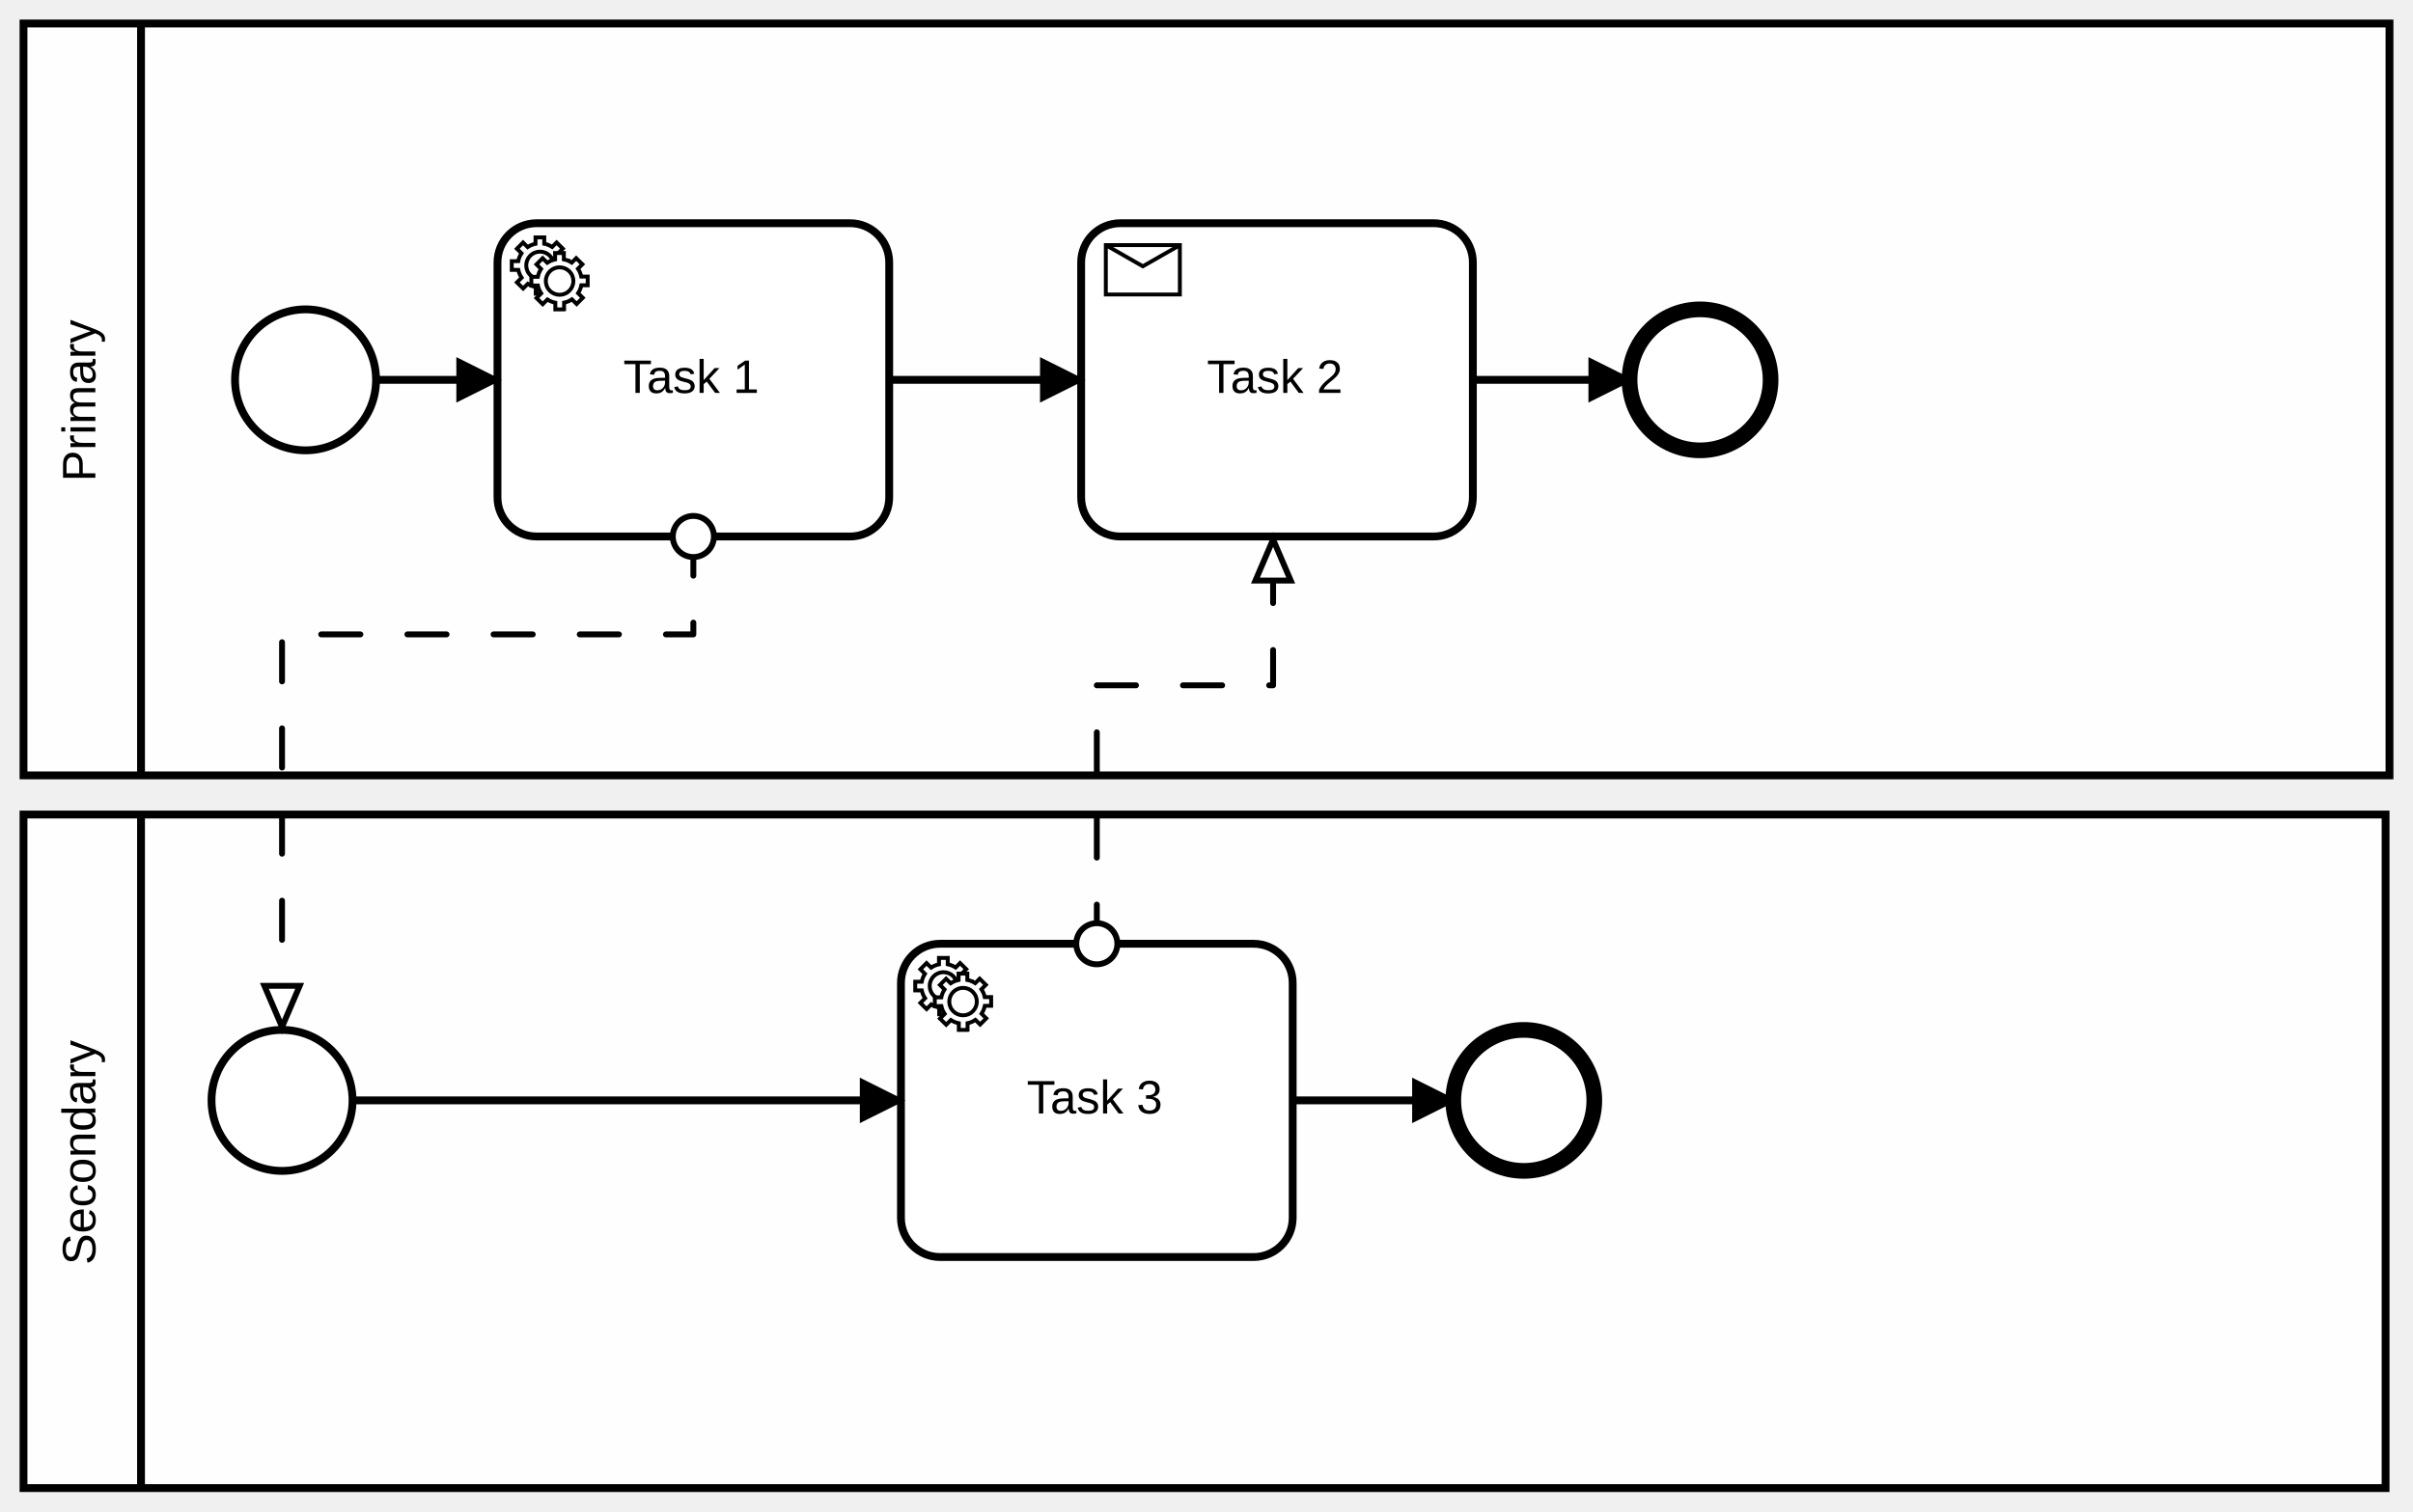
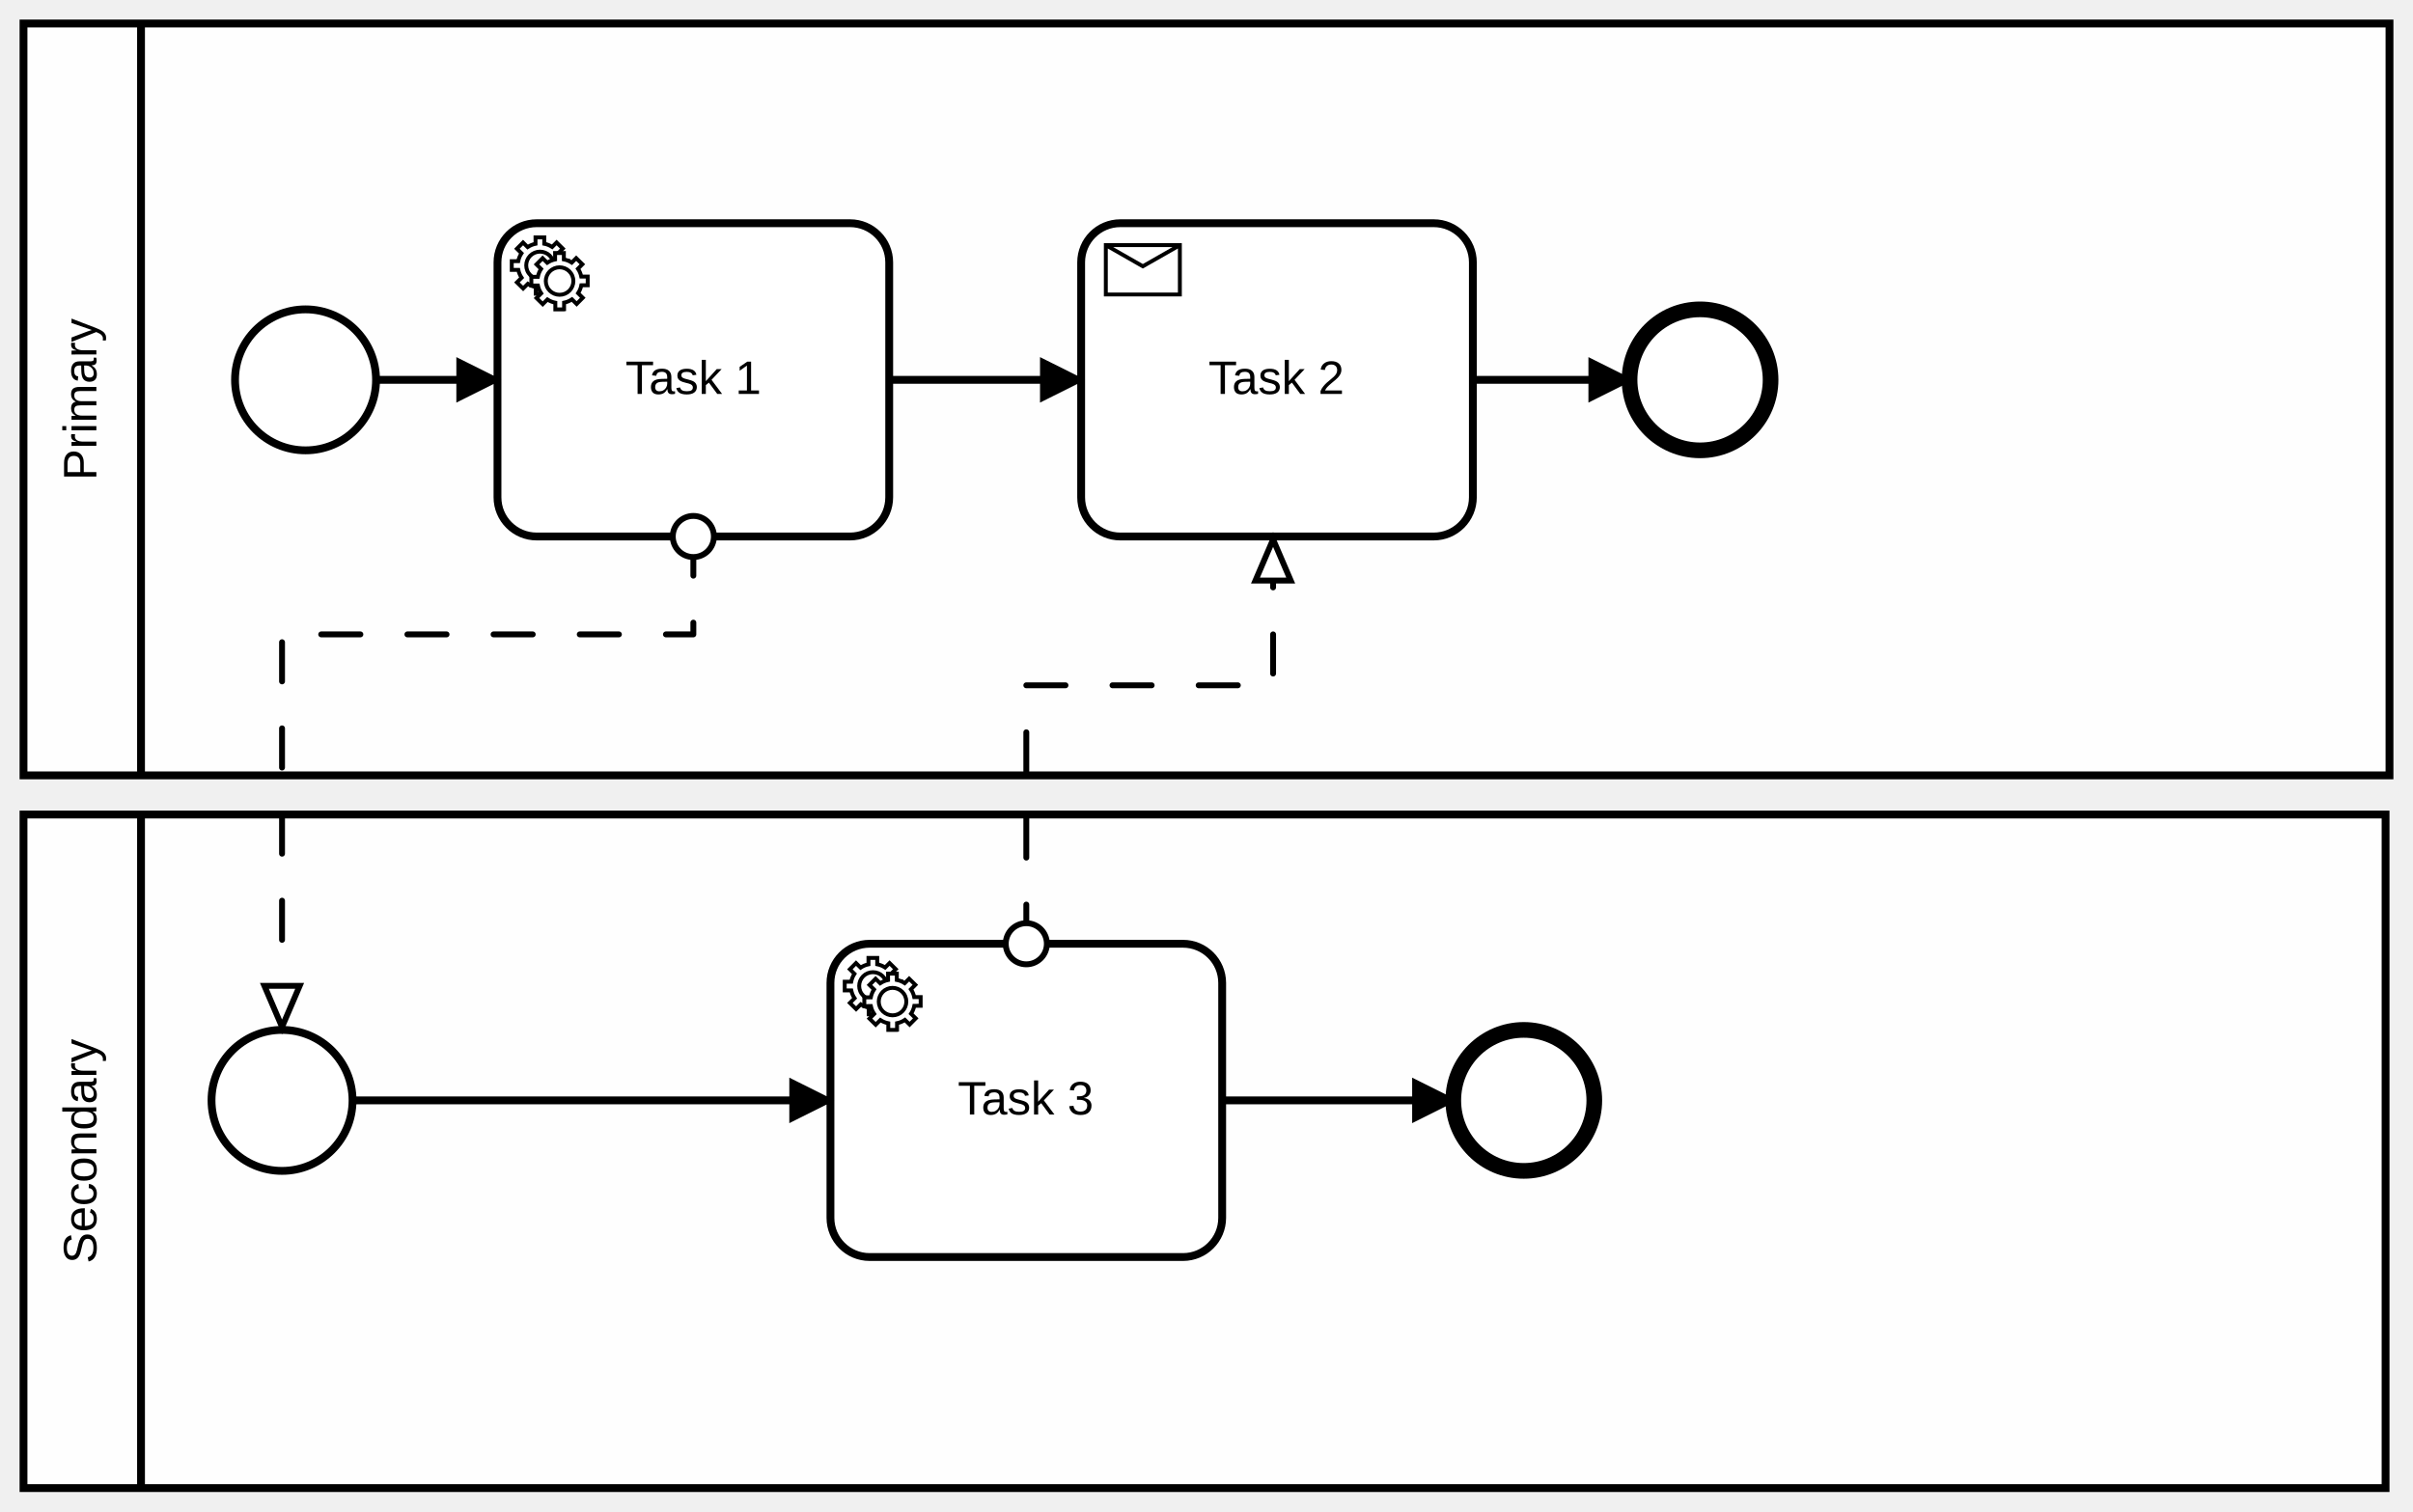
<svg xmlns="http://www.w3.org/2000/svg" width="616" height="386" viewBox="128 18 616 386" version="1.1">
  <defs>
-     <marker id="sequenceflow-end-white-black" viewBox="0 0 20 20" refX="11" refY="10" markerWidth="10" markerHeight="10" orient="auto">
+     <marker id="sequenceflow-end-white-black-bhglc5xwfwrbd4gjuf35pwkfr" viewBox="0 0 20 20" refX="11" refY="10" markerWidth="10" markerHeight="10" orient="auto">
      <path d="M 1 5 L 11 10 L 1 15 Z" style="fill: black; stroke-width: 1px; stroke-linecap: round; stroke-dasharray: 10000, 1; stroke: black;" />
    </marker>
-     <marker id="messageflow-end-white-black" viewBox="0 0 20 20" refX="8.5" refY="5" markerWidth="20" markerHeight="20" orient="auto">
+     <marker id="messageflow-end-white-black-bhglc5xwfwrbd4gjuf35pwkfr" viewBox="0 0 20 20" refX="8.5" refY="5" markerWidth="20" markerHeight="20" orient="auto">
      <path d="m 1 5 l 0 -3 l 7 3 l -7 3 z" style="fill: white; stroke-width: 1px; stroke-linecap: butt; stroke-dasharray: 10000, 1; stroke: black;" />
    </marker>
-     <marker id="messageflow-start-white-black" viewBox="0 0 20 20" refX="6" refY="6" markerWidth="20" markerHeight="20" orient="auto">
+     <marker id="messageflow-start-white-black-bhglc5xwfwrbd4gjuf35pwkfr" viewBox="0 0 20 20" refX="6" refY="6" markerWidth="20" markerHeight="20" orient="auto">
      <circle cx="6" cy="6" r="3.5" style="fill: white; stroke-width: 1px; stroke-linecap: round; stroke-dasharray: 10000, 1; stroke: black;" />
    </marker>
  </defs>
  <g class="djs-group">
-     <g class="djs-element djs-shape" data-element-id="Participant_1k8bqpk" style="display: block;" transform="translate(134 24)">
+     <g class="djs-element djs-shape" data-element-id="Participant_1k8bqpk" style="display: block;" transform="matrix(1 0 0 1 134 24)">
      <g class="djs-visual">
        <rect x="0" y="0" width="604" height="192" rx="0" ry="0" style="stroke: black; stroke-width: 2px; fill: white; fill-opacity: 0.95;" />
        <polyline points="30,0 30,192 " style="fill: none; stroke: black; stroke-width: 2px;" />
-         <text class="djs-label" style="font-family: Arial, sans-serif; font-size: 12px; fill: black;" transform="matrix(-1.83697e-16 -1 1 -1.83697e-16 0 192)">
-           <tspan x="75.016" y="18.34">Primary</tspan>
+         <text lineHeight="1.2" class="djs-label" style="font-family: Arial, sans-serif; font-size: 12px; font-weight: normal; fill: black;" transform="matrix(-1.83697e-16 -1 1 -1.83697e-16 0 192)">
+           <tspan x="75.328" y="18.6">Primary</tspan>
        </text>
      </g>
-       <rect x="0" y="0" width="604" height="192" class="djs-hit" style="fill: none; stroke-opacity: 0; stroke: white; stroke-width: 15px;" />
+       <rect class="djs-hit djs-hit-click-stroke" x="0" y="0" width="604" height="192" style="fill: none; stroke-opacity: 0; stroke: white; stroke-width: 15px;" />
+       <rect class="djs-hit djs-hit-all" x="0" y="0" width="30" height="192" style="fill: none; stroke-opacity: 0; stroke: white; stroke-width: 15px;" />
      <rect x="-6" y="-6" width="616" height="204" class="djs-outline" style="fill: none;" />
    </g>
    <g class="djs-children">
      <g class="djs-group">
-         <g class="djs-element djs-shape" data-element-id="StartEvent_1eaxb5g" style="display: block;" transform="translate(188 97)">
+         <g class="djs-element djs-connection" data-element-id="SequenceFlow_0zb21aa" style="display: block;">
          <g class="djs-visual">
-             <circle cx="18" cy="18" r="18" style="stroke: black; stroke-width: 2px; fill: white;" />
+             <path d="m  504,115L544,115 " style="fill: none; stroke-width: 2px; stroke: black; stroke-linejoin: round; marker-end: url('#sequenceflow-end-white-black-bhglc5xwfwrbd4gjuf35pwkfr');" />
          </g>
-           <rect x="0" y="0" width="36" height="36" class="djs-hit" style="fill: none; stroke-opacity: 0; stroke: white; stroke-width: 15px;" />
+           <polyline points="504,115 544,115 " class="djs-hit djs-hit-stroke" style="fill: none; stroke-opacity: 0; stroke: white; stroke-width: 15px;" />
+           <rect x="498" y="109" width="52" height="12" class="djs-outline" style="fill: none;" />
+         </g>
+       </g>
+       <g class="djs-group">
+         <g class="djs-element djs-connection" data-element-id="SequenceFlow_1wtkpbe" style="display: block;">
+           <g class="djs-visual">
+             <path d="m  355,115L404,115 " style="fill: none; stroke-width: 2px; stroke: black; stroke-linejoin: round; marker-end: url('#sequenceflow-end-white-black-bhglc5xwfwrbd4gjuf35pwkfr');" />
+           </g>
+           <polyline points="355,115 404,115 " class="djs-hit djs-hit-stroke" style="fill: none; stroke-opacity: 0; stroke: white; stroke-width: 15px;" />
+           <rect x="349" y="109" width="61" height="12" class="djs-outline" style="fill: none;" />
+         </g>
+       </g>
+       <g class="djs-group">
+         <g class="djs-element djs-connection" data-element-id="SequenceFlow_1ykyj20" style="display: block;">
+           <g class="djs-visual">
+             <path d="m  224,115L255,115 " style="fill: none; stroke-width: 2px; stroke: black; stroke-linejoin: round; marker-end: url('#sequenceflow-end-white-black-bhglc5xwfwrbd4gjuf35pwkfr');" />
+           </g>
+           <polyline points="224,115 255,115 " class="djs-hit djs-hit-stroke" style="fill: none; stroke-opacity: 0; stroke: white; stroke-width: 15px;" />
+           <rect x="218" y="109" width="43" height="12" class="djs-outline" style="fill: none;" />
+         </g>
+       </g>
+       <g class="djs-group">
+         <g class="djs-element djs-shape" data-element-id="StartEvent_1eaxb5g" style="display: block;" transform="matrix(1 0 0 1 188 97)">
+           <g class="djs-visual">
+             <circle cx="18" cy="18" r="18" style="stroke: black; stroke-width: 2px; fill: white; fill-opacity: 0.95;" />
+           </g>
+           <rect class="djs-hit djs-hit-all" x="0" y="0" width="36" height="36" style="fill: none; stroke-opacity: 0; stroke: white; stroke-width: 15px;" />
          <rect x="-6" y="-6" width="48" height="48" class="djs-outline" style="fill: none;" />
        </g>
      </g>
      <g class="djs-group">
-         <g class="djs-element djs-shape" data-element-id="StartEvent_1eaxb5g_label" style="display: none;" transform="translate(161 136)">
+         <g class="djs-element djs-shape" data-element-id="Task_1l7ky7u" style="display: block;" transform="matrix(1 0 0 1 255 75)">
          <g class="djs-visual">
-             <text class="djs-label" style="font-family: Arial, sans-serif; font-size: 11px;">
-               <tspan x="0" y="12.234" />
-             </text>
-           </g>
-           <rect x="0" y="0" width="90" height="13" class="djs-hit" style="fill: none; stroke-opacity: 0; stroke: white; stroke-width: 15px;" />
-           <rect x="-6" y="-6" width="102" height="25" class="djs-outline" style="fill: none;" />
-         </g>
-       </g>
-       <g class="djs-group">
-         <g class="djs-element djs-shape" data-element-id="Task_1l7ky7u" style="display: block;" transform="translate(255 75)">
-           <g class="djs-visual">
-             <rect x="0" y="0" width="100" height="80" rx="10" ry="10" style="stroke: black; stroke-width: 2px; fill: white;" />
-             <text class="djs-label" style="font-family: Arial, sans-serif; font-size: 12px; fill: black;">
-               <tspan x="32.109" y="43.34">Task 1</tspan>
+             <rect x="0" y="0" width="100" height="80" rx="10" ry="10" style="stroke: black; stroke-width: 2px; fill: white; fill-opacity: 0.95;" />
+             <text lineHeight="1.2" class="djs-label" style="font-family: Arial, sans-serif; font-size: 12px; font-weight: normal; fill: black;">
+               <tspan x="32.656" y="43.6">Task 1</tspan>
            </text>
            <path d="m 12,18 v -1.713 c 0.352,-0.07 0.704,-0.178 1.048,-0.321 0.344,-0.145 0.666,-0.321 0.966,-0.521 l 1.194,1.18 1.567,-1.577 -1.195,-1.18 c 0.403,-0.614 0.683,-1.299 0.825,-2.018 l 1.622,-0.01 v -2.22 l -1.637,0.01 c -0.073,-0.352 -0.178,-0.7 -0.324,-1.044 -0.145,-0.344 -0.321,-0.664 -0.523,-0.962 l 1.131,-1.136 -1.583,-1.563 -1.13,1.136 c -0.614,-0.401 -1.303,-0.681 -2.023,-0.822 l 0.009,-1.619 h -2.241 l 0.004,1.631 c -0.354,0.074 -0.705,0.18 -1.05,0.324 -0.344,0.144 -0.665,0.321 -0.964,0.52 l -1.17,-1.158 -1.567,1.579 1.168,1.157 c -0.403,0.613 -0.683,1.298 -0.825,2.017 l -1.659,0.003 v 2.222 l 1.672,-0.006 c 0.073,0.351 0.18,0.702 0.324,1.045 0.145,0.344 0.321,0.664 0.523,0.961 l -1.199,1.197 1.584,1.56 1.196,-1.193 c 0.614,0.403 1.303,0.682 2.023,0.823 l 7.19e-4,1.699 h 2.227 z m 0.221,-3.996 c -1.789,0.75 -3.858,-0.093 -4.61,-1.874 -0.752,-1.783 0.091,-3.846 1.88,-4.596 1.788,-0.749 3.857,0.093 4.609,1.874 0.752,1.782 -0.091,3.846 -1.88,4.596 z" style="fill: white; stroke-width: 1px; stroke: black;" />
            <path d="m 17.2,18 c -1.789,0.75 -3.858,-0.093 -4.61,-1.874 -0.752,-1.783 0.091,-3.846 1.88,-4.596 1.788,-0.749 3.857,0.093 4.609,1.874 0.752,1.782 -0.091,3.846 -1.88,4.596 z" style="fill: white; stroke-width: 0px; stroke: black;" />
            <path d="m 17,22 v -1.713 c 0.352,-0.07 0.704,-0.178 1.048,-0.321 0.344,-0.145 0.666,-0.321 0.966,-0.521 l 1.194,1.18 1.567,-1.577 -1.195,-1.18 c 0.403,-0.614 0.683,-1.299 0.825,-2.018 l 1.622,-0.01 v -2.22 l -1.637,0.01 c -0.073,-0.352 -0.178,-0.7 -0.324,-1.044 -0.145,-0.344 -0.321,-0.664 -0.523,-0.962 l 1.131,-1.136 -1.583,-1.563 -1.13,1.136 c -0.614,-0.401 -1.303,-0.681 -2.023,-0.822 l 0.009,-1.619 h -2.241 l 0.004,1.631 c -0.354,0.074 -0.705,0.18 -1.05,0.324 -0.344,0.144 -0.665,0.321 -0.964,0.52 l -1.17,-1.158 -1.567,1.579 1.168,1.157 c -0.403,0.613 -0.683,1.298 -0.825,2.017 l -1.659,0.003 v 2.222 l 1.672,-0.006 c 0.073,0.351 0.18,0.702 0.324,1.045 0.145,0.344 0.321,0.664 0.523,0.961 l -1.199,1.197 1.584,1.56 1.196,-1.193 c 0.614,0.403 1.303,0.682 2.023,0.823 l 7.19e-4,1.699 h 2.227 z m 0.221,-3.996 c -1.789,0.75 -3.858,-0.093 -4.61,-1.874 -0.752,-1.783 0.091,-3.846 1.88,-4.596 1.788,-0.749 3.857,0.093 4.609,1.874 0.752,1.782 -0.091,3.846 -1.88,4.596 z" style="fill: white; stroke-width: 1px; stroke: black;" />
          </g>
-           <rect x="0" y="0" width="100" height="80" class="djs-hit" style="fill: none; stroke-opacity: 0; stroke: white; stroke-width: 15px;" />
+           <rect class="djs-hit djs-hit-all" x="0" y="0" width="100" height="80" style="fill: none; stroke-opacity: 0; stroke: white; stroke-width: 15px;" />
          <rect x="-6" y="-6" width="112" height="92" class="djs-outline" style="fill: none;" />
        </g>
      </g>
      <g class="djs-group">
-         <g class="djs-element djs-shape" data-element-id="EndEvent_0w7yuqi" style="display: block;" transform="translate(544 97)">
+         <g class="djs-element djs-shape" data-element-id="EndEvent_0w7yuqi" style="display: block;" transform="matrix(1 0 0 1 544 97)">
          <g class="djs-visual">
-             <circle cx="18" cy="18" r="18" style="stroke: black; stroke-width: 4px; fill: white;" />
+             <circle cx="18" cy="18" r="18" style="stroke: black; stroke-width: 4px; fill: white; fill-opacity: 0.95;" />
          </g>
-           <rect x="0" y="0" width="36" height="36" class="djs-hit" style="fill: none; stroke-opacity: 0; stroke: white; stroke-width: 15px;" />
+           <rect class="djs-hit djs-hit-all" x="0" y="0" width="36" height="36" style="fill: none; stroke-opacity: 0; stroke: white; stroke-width: 15px;" />
          <rect x="-6" y="-6" width="48" height="48" class="djs-outline" style="fill: none;" />
        </g>
      </g>
      <g class="djs-group">
-         <g class="djs-element djs-shape" data-element-id="Task_07al6r1" style="display: block;" transform="translate(404 75)">
+         <g class="djs-element djs-shape" data-element-id="Task_07al6r1" style="display: block;" transform="matrix(1 0 0 1 404 75)">
          <g class="djs-visual">
-             <rect x="0" y="0" width="100" height="80" rx="10" ry="10" style="stroke: black; stroke-width: 2px; fill: white;" />
-             <text class="djs-label" style="font-family: Arial, sans-serif; font-size: 12px; fill: black;">
-               <tspan x="32.109" y="43.34">Task 2</tspan>
+             <rect x="0" y="0" width="100" height="80" rx="10" ry="10" style="stroke: black; stroke-width: 2px; fill: white; fill-opacity: 0.95;" />
+             <text lineHeight="1.2" class="djs-label" style="font-family: Arial, sans-serif; font-size: 12px; font-weight: normal; fill: black;">
+               <tspan x="32.492" y="43.6">Task 2</tspan>
            </text>
            <path d="m 6.3,5.6 l 0,12.6 l 18.9,0 l 0,-12.6 z l 9.45,5.4 l 9.45,-5.4" style="fill: white; stroke-width: 1px; stroke: black;" />
          </g>
-           <rect x="0" y="0" width="100" height="80" class="djs-hit" style="fill: none; stroke-opacity: 0; stroke: white; stroke-width: 15px;" />
+           <rect class="djs-hit djs-hit-all" x="0" y="0" width="100" height="80" style="fill: none; stroke-opacity: 0; stroke: white; stroke-width: 15px;" />
          <rect x="-6" y="-6" width="112" height="92" class="djs-outline" style="fill: none;" />
-         </g>
-       </g>
-       <g class="djs-group">
-         <g class="djs-element djs-connection" data-element-id="SequenceFlow_1ykyj20" style="display: block;">
-           <g class="djs-visual">
-             <path d="m  224,115L255,115 " style="fill: none; stroke-width: 2px; stroke: black; stroke-linejoin: round; marker-end: url('#sequenceflow-end-white-black');" />
-           </g>
-           <polyline points="224,115 255,115 " class="djs-hit" style="fill: none; stroke-opacity: 0; stroke: white; stroke-width: 15px;" />
-           <rect x="218" y="109" width="43" height="12" class="djs-outline" style="fill: none;" />
-         </g>
-       </g>
-       <g class="djs-group">
-         <g class="djs-element djs-connection" data-element-id="SequenceFlow_1wtkpbe" style="display: block;">
-           <g class="djs-visual">
-             <path d="m  355,115L404,115 " style="fill: none; stroke-width: 2px; stroke: black; stroke-linejoin: round; marker-end: url('#sequenceflow-end-white-black');" />
-           </g>
-           <polyline points="355,115 404,115 " class="djs-hit" style="fill: none; stroke-opacity: 0; stroke: white; stroke-width: 15px;" />
-           <rect x="349" y="109" width="61" height="12" class="djs-outline" style="fill: none;" />
-         </g>
-       </g>
-       <g class="djs-group">
-         <g class="djs-element djs-connection" data-element-id="SequenceFlow_0zb21aa" style="display: block;">
-           <g class="djs-visual">
-             <path d="m  504,115L544,115 " style="fill: none; stroke-width: 2px; stroke: black; stroke-linejoin: round; marker-end: url('#sequenceflow-end-white-black');" />
-           </g>
-           <polyline points="504,115 544,115 " class="djs-hit" style="fill: none; stroke-opacity: 0; stroke: white; stroke-width: 15px;" />
-           <rect x="498" y="109" width="52" height="12" class="djs-outline" style="fill: none;" />
-         </g>
-       </g>
-       <g class="djs-group">
-         <g class="djs-element djs-shape" data-element-id="SequenceFlow_1ykyj20_label" style="display: none;" transform="translate(194.5 93.5)">
-           <g class="djs-visual">
-             <text class="djs-label" style="font-family: Arial, sans-serif; font-size: 11px;">
-               <tspan x="0" y="12.234" />
-             </text>
-           </g>
-           <rect x="0" y="0" width="90" height="13" class="djs-hit" style="fill: none; stroke-opacity: 0; stroke: white; stroke-width: 15px;" />
-           <rect x="-6" y="-6" width="102" height="25" class="djs-outline" style="fill: none;" />
-         </g>
-       </g>
-       <g class="djs-group">
-         <g class="djs-element djs-shape" data-element-id="EndEvent_0w7yuqi_label" style="display: none;" transform="translate(517 136)">
-           <g class="djs-visual">
-             <text class="djs-label" style="font-family: Arial, sans-serif; font-size: 11px;">
-               <tspan x="0" y="12.234" />
-             </text>
-           </g>
-           <rect x="0" y="0" width="90" height="13" class="djs-hit" style="fill: none; stroke-opacity: 0; stroke: white; stroke-width: 15px;" />
-           <rect x="-6" y="-6" width="102" height="25" class="djs-outline" style="fill: none;" />
-         </g>
-       </g>
-       <g class="djs-group">
-         <g class="djs-element djs-shape" data-element-id="SequenceFlow_1wtkpbe_label" style="display: none;" transform="translate(334.5 93.5)">
-           <g class="djs-visual">
-             <text class="djs-label" style="font-family: Arial, sans-serif; font-size: 11px;">
-               <tspan x="0" y="12.234" />
-             </text>
-           </g>
-           <rect x="0" y="0" width="90" height="13" class="djs-hit" style="fill: none; stroke-opacity: 0; stroke: white; stroke-width: 15px;" />
-           <rect x="-6" y="-6" width="102" height="25" class="djs-outline" style="fill: none;" />
-         </g>
-       </g>
-       <g class="djs-group">
-         <g class="djs-element djs-shape" data-element-id="SequenceFlow_0zb21aa_label" style="display: none;" transform="translate(479 93.5)">
-           <g class="djs-visual">
-             <text class="djs-label" style="font-family: Arial, sans-serif; font-size: 11px;">
-               <tspan x="0" y="12.234" />
-             </text>
-           </g>
-           <rect x="0" y="0" width="90" height="13" class="djs-hit" style="fill: none; stroke-opacity: 0; stroke: white; stroke-width: 15px;" />
-           <rect x="-6" y="-6" width="102" height="25" class="djs-outline" style="fill: none;" />
        </g>
      </g>
    </g>
  </g>
  <g class="djs-group">
-     <g class="djs-element djs-shape" data-element-id="Participant_1oj112i" style="display: block;" transform="translate(134 226)">
+     <g class="djs-element djs-shape" data-element-id="Participant_1oj112i" style="display: block;" transform="matrix(1 0 0 1 134 226)">
      <g class="djs-visual">
        <rect x="0" y="0" width="603" height="172" rx="0" ry="0" style="stroke: black; stroke-width: 2px; fill: white; fill-opacity: 0.95;" />
        <polyline points="30,0 30,172 " style="fill: none; stroke: black; stroke-width: 2px;" />
-         <text class="djs-label" style="font-family: Arial, sans-serif; font-size: 12px; fill: black;" transform="matrix(-1.83697e-16 -1 1 -1.83697e-16 0 172)">
-           <tspan x="57" y="18.34">Secondary</tspan>
+         <text lineHeight="1.2" class="djs-label" style="font-family: Arial, sans-serif; font-size: 12px; font-weight: normal; fill: black;" transform="matrix(-1.83697e-16 -1 1 -1.83697e-16 0 172)">
+           <tspan x="57.312" y="18.6">Secondary</tspan>
        </text>
      </g>
-       <rect x="0" y="0" width="603" height="172" class="djs-hit" style="fill: none; stroke-opacity: 0; stroke: white; stroke-width: 15px;" />
+       <rect class="djs-hit djs-hit-click-stroke" x="0" y="0" width="603" height="172" style="fill: none; stroke-opacity: 0; stroke: white; stroke-width: 15px;" />
+       <rect class="djs-hit djs-hit-all" x="0" y="0" width="30" height="172" style="fill: none; stroke-opacity: 0; stroke: white; stroke-width: 15px;" />
      <rect x="-6" y="-6" width="615" height="184" class="djs-outline" style="fill: none;" />
    </g>
    <g class="djs-children">
      <g class="djs-group">
-         <g class="djs-element djs-shape" data-element-id="EndEvent_1e4p78d" style="display: block;" transform="translate(499 281)">
+         <g class="djs-element djs-connection" data-element-id="SequenceFlow_1gtrqla" style="display: block;">
          <g class="djs-visual">
-             <circle cx="18" cy="18" r="18" style="stroke: black; stroke-width: 4px; fill: white;" />
+             <path d="m  218,299L340,299 " style="fill: none; stroke-width: 2px; stroke: black; stroke-linejoin: round; marker-end: url('#sequenceflow-end-white-black-bhglc5xwfwrbd4gjuf35pwkfr');" />
          </g>
-           <rect x="0" y="0" width="36" height="36" class="djs-hit" style="fill: none; stroke-opacity: 0; stroke: white; stroke-width: 15px;" />
+           <polyline points="218,299 340,299 " class="djs-hit djs-hit-stroke" style="fill: none; stroke-opacity: 0; stroke: white; stroke-width: 15px;" />
+           <rect x="212" y="293" width="134" height="12" class="djs-outline" style="fill: none;" />
+         </g>
+       </g>
+       <g class="djs-group">
+         <g class="djs-element djs-connection" data-element-id="SequenceFlow_1rseeb3" style="display: block;">
+           <g class="djs-visual">
+             <path d="m  440,299L499,299 " style="fill: none; stroke-width: 2px; stroke: black; stroke-linejoin: round; marker-end: url('#sequenceflow-end-white-black-bhglc5xwfwrbd4gjuf35pwkfr');" />
+           </g>
+           <polyline points="440,299 499,299 " class="djs-hit djs-hit-stroke" style="fill: none; stroke-opacity: 0; stroke: white; stroke-width: 15px;" />
+           <rect x="434" y="293" width="71" height="12" class="djs-outline" style="fill: none;" />
+         </g>
+       </g>
+       <g class="djs-group">
+         <g class="djs-element djs-shape hover" data-element-id="EndEvent_1e4p78d" style="display: block;" transform="matrix(1 0 0 1 499 281)">
+           <g class="djs-visual">
+             <circle cx="18" cy="18" r="18" style="stroke: black; stroke-width: 4px; fill: white; fill-opacity: 0.95;" />
+           </g>
+           <rect class="djs-hit djs-hit-all" x="0" y="0" width="36" height="36" style="fill: none; stroke-opacity: 0; stroke: white; stroke-width: 15px;" />
          <rect x="-6" y="-6" width="48" height="48" class="djs-outline" style="fill: none;" />
        </g>
      </g>
      <g class="djs-group">
-         <g class="djs-element djs-shape" data-element-id="Task_1n9wypm" style="display: block;" transform="translate(358 259)">
+         <g class="djs-element djs-shape" data-element-id="StartEvent_11j86ip" style="display: block;" transform="matrix(1 0 0 1 182 281)">
          <g class="djs-visual">
-             <rect x="0" y="0" width="100" height="80" rx="10" ry="10" style="stroke: black; stroke-width: 2px; fill: white;" />
-             <text class="djs-label" style="font-family: Arial, sans-serif; font-size: 12px; fill: black;">
-               <tspan x="32.109" y="43.34">Task 3</tspan>
+             <circle cx="18" cy="18" r="18" style="stroke: black; stroke-width: 2px; fill: white; fill-opacity: 0.95;" />
+           </g>
+           <rect class="djs-hit djs-hit-all" x="0" y="0" width="36" height="36" style="fill: none; stroke-opacity: 0; stroke: white; stroke-width: 15px;" />
+           <rect x="-6" y="-6" width="48" height="48" class="djs-outline" style="fill: none;" />
+         </g>
+       </g>
+       <g class="djs-group">
+         <g class="djs-element djs-shape selected" data-element-id="Task_1n9wypm" style="display: block;" transform="matrix(1 0 0 1 340 259)">
+           <g class="djs-visual">
+             <rect x="0" y="0" width="100" height="80" rx="10" ry="10" style="stroke: black; stroke-width: 2px; fill: white; fill-opacity: 0.95;" />
+             <text lineHeight="1.2" class="djs-label" style="font-family: Arial, sans-serif; font-size: 12px; font-weight: normal; fill: black;">
+               <tspan x="32.492" y="43.6">Task 3</tspan>
            </text>
            <path d="m 12,18 v -1.713 c 0.352,-0.07 0.704,-0.178 1.048,-0.321 0.344,-0.145 0.666,-0.321 0.966,-0.521 l 1.194,1.18 1.567,-1.577 -1.195,-1.18 c 0.403,-0.614 0.683,-1.299 0.825,-2.018 l 1.622,-0.01 v -2.22 l -1.637,0.01 c -0.073,-0.352 -0.178,-0.7 -0.324,-1.044 -0.145,-0.344 -0.321,-0.664 -0.523,-0.962 l 1.131,-1.136 -1.583,-1.563 -1.13,1.136 c -0.614,-0.401 -1.303,-0.681 -2.023,-0.822 l 0.009,-1.619 h -2.241 l 0.004,1.631 c -0.354,0.074 -0.705,0.18 -1.05,0.324 -0.344,0.144 -0.665,0.321 -0.964,0.52 l -1.17,-1.158 -1.567,1.579 1.168,1.157 c -0.403,0.613 -0.683,1.298 -0.825,2.017 l -1.659,0.003 v 2.222 l 1.672,-0.006 c 0.073,0.351 0.18,0.702 0.324,1.045 0.145,0.344 0.321,0.664 0.523,0.961 l -1.199,1.197 1.584,1.56 1.196,-1.193 c 0.614,0.403 1.303,0.682 2.023,0.823 l 7.19e-4,1.699 h 2.227 z m 0.221,-3.996 c -1.789,0.75 -3.858,-0.093 -4.61,-1.874 -0.752,-1.783 0.091,-3.846 1.88,-4.596 1.788,-0.749 3.857,0.093 4.609,1.874 0.752,1.782 -0.091,3.846 -1.88,4.596 z" style="fill: white; stroke-width: 1px; stroke: black;" />
            <path d="m 17.2,18 c -1.789,0.75 -3.858,-0.093 -4.61,-1.874 -0.752,-1.783 0.091,-3.846 1.88,-4.596 1.788,-0.749 3.857,0.093 4.609,1.874 0.752,1.782 -0.091,3.846 -1.88,4.596 z" style="fill: white; stroke-width: 0px; stroke: black;" />
            <path d="m 17,22 v -1.713 c 0.352,-0.07 0.704,-0.178 1.048,-0.321 0.344,-0.145 0.666,-0.321 0.966,-0.521 l 1.194,1.18 1.567,-1.577 -1.195,-1.18 c 0.403,-0.614 0.683,-1.299 0.825,-2.018 l 1.622,-0.01 v -2.22 l -1.637,0.01 c -0.073,-0.352 -0.178,-0.7 -0.324,-1.044 -0.145,-0.344 -0.321,-0.664 -0.523,-0.962 l 1.131,-1.136 -1.583,-1.563 -1.13,1.136 c -0.614,-0.401 -1.303,-0.681 -2.023,-0.822 l 0.009,-1.619 h -2.241 l 0.004,1.631 c -0.354,0.074 -0.705,0.18 -1.05,0.324 -0.344,0.144 -0.665,0.321 -0.964,0.52 l -1.17,-1.158 -1.567,1.579 1.168,1.157 c -0.403,0.613 -0.683,1.298 -0.825,2.017 l -1.659,0.003 v 2.222 l 1.672,-0.006 c 0.073,0.351 0.18,0.702 0.324,1.045 0.145,0.344 0.321,0.664 0.523,0.961 l -1.199,1.197 1.584,1.56 1.196,-1.193 c 0.614,0.403 1.303,0.682 2.023,0.823 l 7.19e-4,1.699 h 2.227 z m 0.221,-3.996 c -1.789,0.75 -3.858,-0.093 -4.61,-1.874 -0.752,-1.783 0.091,-3.846 1.88,-4.596 1.788,-0.749 3.857,0.093 4.609,1.874 0.752,1.782 -0.091,3.846 -1.88,4.596 z" style="fill: white; stroke-width: 1px; stroke: black;" />
          </g>
-           <rect x="0" y="0" width="100" height="80" class="djs-hit" style="fill: none; stroke-opacity: 0; stroke: white; stroke-width: 15px;" />
+           <rect class="djs-hit djs-hit-all" x="0" y="0" width="100" height="80" style="fill: none; stroke-opacity: 0; stroke: white; stroke-width: 15px;" />
          <rect x="-6" y="-6" width="112" height="92" class="djs-outline" style="fill: none;" />
-         </g>
-       </g>
-       <g class="djs-group">
-         <g class="djs-element djs-shape" data-element-id="StartEvent_11j86ip" style="display: block;" transform="translate(182 281)">
-           <g class="djs-visual">
-             <circle cx="18" cy="18" r="18" style="stroke: black; stroke-width: 2px; fill: white;" />
-           </g>
-           <rect x="0" y="0" width="36" height="36" class="djs-hit" style="fill: none; stroke-opacity: 0; stroke: white; stroke-width: 15px;" />
-           <rect x="-6" y="-6" width="48" height="48" class="djs-outline" style="fill: none;" />
-         </g>
-       </g>
-       <g class="djs-group">
-         <g class="djs-element djs-shape" data-element-id="EndEvent_1e4p78d_label" style="display: none;" transform="translate(472 320)">
-           <g class="djs-visual">
-             <text class="djs-label" style="font-family: Arial, sans-serif; font-size: 11px;">
-               <tspan x="0" y="12.234" />
-             </text>
-           </g>
-           <rect x="0" y="0" width="90" height="13" class="djs-hit" style="fill: none; stroke-opacity: 0; stroke: white; stroke-width: 15px;" />
-           <rect x="-6" y="-6" width="102" height="25" class="djs-outline" style="fill: none;" />
-         </g>
-       </g>
-       <g class="djs-group">
-         <g class="djs-element djs-shape" data-element-id="SequenceFlow_1rseeb3_label" style="display: none;" transform="translate(433.5 277.5)">
-           <g class="djs-visual">
-             <text class="djs-label" style="font-family: Arial, sans-serif; font-size: 11px;">
-               <tspan x="0" y="12.234" />
-             </text>
-           </g>
-           <rect x="0" y="0" width="90" height="13" class="djs-hit" style="fill: none; stroke-opacity: 0; stroke: white; stroke-width: 15px;" />
-           <rect x="-6" y="-6" width="102" height="25" class="djs-outline" style="fill: none;" />
-         </g>
-       </g>
-       <g class="djs-group">
-         <g class="djs-element djs-shape" data-element-id="SequenceFlow_1gtrqla_label" style="display: none;" transform="translate(243 277.5)">
-           <g class="djs-visual">
-             <text class="djs-label" style="font-family: Arial, sans-serif; font-size: 11px;">
-               <tspan x="0" y="12.234" />
-             </text>
-           </g>
-           <rect x="0" y="0" width="90" height="13" class="djs-hit" style="fill: none; stroke-opacity: 0; stroke: white; stroke-width: 15px;" />
-           <rect x="-6" y="-6" width="102" height="25" class="djs-outline" style="fill: none;" />
-         </g>
-       </g>
-       <g class="djs-group">
-         <g class="djs-element djs-shape" data-element-id="StartEvent_11j86ip_label" style="display: none;" transform="translate(155 320)">
-           <g class="djs-visual">
-             <text class="djs-label" style="font-family: Arial, sans-serif; font-size: 11px;">
-               <tspan x="0" y="12.234" />
-             </text>
-           </g>
-           <rect x="0" y="0" width="90" height="13" class="djs-hit" style="fill: none; stroke-opacity: 0; stroke: white; stroke-width: 15px;" />
-           <rect x="-6" y="-6" width="102" height="25" class="djs-outline" style="fill: none;" />
-         </g>
-       </g>
-       <g class="djs-group">
-         <g class="djs-element djs-connection" data-element-id="SequenceFlow_1rseeb3" style="display: block;">
-           <g class="djs-visual">
-             <path d="m  458,299L499,299 " style="fill: none; stroke-width: 2px; stroke: black; stroke-linejoin: round; marker-end: url('#sequenceflow-end-white-black');" />
-           </g>
-           <polyline points="458,299 499,299 " class="djs-hit" style="fill: none; stroke-opacity: 0; stroke: white; stroke-width: 15px;" />
-           <rect x="452" y="293" width="53" height="12" class="djs-outline" style="fill: none;" />
-         </g>
-       </g>
-       <g class="djs-group">
-         <g class="djs-element djs-connection" data-element-id="SequenceFlow_1gtrqla" style="display: block;">
-           <g class="djs-visual">
-             <path d="m  218,299L358,299 " style="fill: none; stroke-width: 2px; stroke: black; stroke-linejoin: round; marker-end: url('#sequenceflow-end-white-black');" />
-           </g>
-           <polyline points="218,299 358,299 " class="djs-hit" style="fill: none; stroke-opacity: 0; stroke: white; stroke-width: 15px;" />
-           <rect x="212" y="293" width="152" height="12" class="djs-outline" style="fill: none;" />
        </g>
      </g>
    </g>
  </g>
  <g class="djs-group">
    <g class="djs-element djs-connection" data-element-id="MessageFlow_1db786q" style="display: block;">
      <g class="djs-visual">
-         <path d="m  305,155L305,180 L200,180 L200,281 " style="fill: none; stroke-width: 1.5px; stroke: black; marker-end: url('#messageflow-end-white-black'); marker-start: url('#messageflow-start-white-black'); stroke-dasharray: 10, 12; stroke-linecap: round; stroke-linejoin: round;" />
+         <path d="m  305,155L305,180 L200,180 L200,281 " style="fill: none; stroke-width: 1.5px; stroke: black; marker-end: url('#messageflow-end-white-black-bhglc5xwfwrbd4gjuf35pwkfr'); marker-start: url('#messageflow-start-white-black-bhglc5xwfwrbd4gjuf35pwkfr'); stroke-dasharray: 10, 12; stroke-linecap: round; stroke-linejoin: round;" />
      </g>
-       <polyline points="305,155 305,180 200,180 200,281 " class="djs-hit" style="fill: none; stroke-opacity: 0; stroke: white; stroke-width: 15px;" />
+       <polyline points="305,155 305,180 200,180 200,281 " class="djs-hit djs-hit-stroke" style="fill: none; stroke-opacity: 0; stroke: white; stroke-width: 15px;" />
      <rect x="194" y="149" width="117" height="138" class="djs-outline" style="fill: none;" />
    </g>
  </g>
  <g class="djs-group">
    <g class="djs-element djs-connection" data-element-id="MessageFlow_1prggw0" style="display: block;">
      <g class="djs-visual">
-         <path d="m  408,259L408,193 L453,193 L453,155 " style="fill: none; stroke-width: 1.5px; stroke: black; marker-end: url('#messageflow-end-white-black'); marker-start: url('#messageflow-start-white-black'); stroke-dasharray: 10, 12; stroke-linecap: round; stroke-linejoin: round;" />
+         <path d="m  390,259L390,193 L453,193 L453,155 " style="fill: none; stroke-width: 1.5px; stroke: black; marker-end: url('#messageflow-end-white-black-bhglc5xwfwrbd4gjuf35pwkfr'); marker-start: url('#messageflow-start-white-black-bhglc5xwfwrbd4gjuf35pwkfr'); stroke-dasharray: 10, 12; stroke-linecap: round; stroke-linejoin: round;" />
      </g>
-       <polyline points="408,259 408,193 453,193 453,155 " class="djs-hit" style="fill: none; stroke-opacity: 0; stroke: white; stroke-width: 15px;" />
-       <rect x="402" y="149" width="57" height="116" class="djs-outline" style="fill: none;" />
+       <polyline points="390,259 390,193 453,193 453,155 " class="djs-hit djs-hit-stroke" style="fill: none; stroke-opacity: 0; stroke: white; stroke-width: 15px;" />
+       <rect x="384" y="149" width="75" height="116" class="djs-outline" style="fill: none;" />
    </g>
  </g>
-   <g class="djs-group">
-     <g class="djs-element djs-shape" data-element-id="MessageFlow_1prggw0_label" style="display: none;" transform="translate(430.5 171.5)">
-       <g class="djs-visual">
-         <text class="djs-label" style="font-family: Arial, sans-serif; font-size: 11px;">
-           <tspan x="0" y="12.234" />
-         </text>
-       </g>
-       <rect x="0" y="0" width="0" height="13" class="djs-hit" style="fill: none; stroke-opacity: 0; stroke: white; stroke-width: 15px;" />
-       <rect x="-6" y="-6" width="12" height="25" class="djs-outline" style="fill: none;" />
-     </g>
-   </g>
-   <g class="djs-group">
-     <g class="djs-element djs-shape" data-element-id="MessageFlow_1db786q_label" style="display: none;" transform="translate(252.5 158.5)">
-       <g class="djs-visual">
-         <text class="djs-label" style="font-family: Arial, sans-serif; font-size: 11px;">
-           <tspan x="0" y="12.234" />
-         </text>
-       </g>
-       <rect x="0" y="0" width="0" height="13" class="djs-hit" style="fill: none; stroke-opacity: 0; stroke: white; stroke-width: 15px;" />
-       <rect x="-6" y="-6" width="12" height="25" class="djs-outline" style="fill: none;" />
-     </g>
-   </g>
-   <g class="djs-drag-group" style="pointer-events: none;" transform="translate(-6 -1)" />
-   <g class="djs-drag-group" style="pointer-events: none;" transform="translate(10 1)" />
-   <g class="djs-drag-group" style="pointer-events: none;" transform="translate(10 0)" />
-   <g class="djs-drag-group" style="pointer-events: none;" transform="translate(17 0)" />
-   <g class="djs-drag-group" style="pointer-events: none;" transform="translate(18 0)" />
-   <g class="djs-drag-group" style="pointer-events: none;" transform="translate(62 0)" />
-   <g class="djs-drag-group" style="pointer-events: none;" transform="translate(60 0)" />
-   <g class="djs-drag-group" style="pointer-events: none;" transform="translate(-1 0)" />
-   <g class="djs-drag-group" style="pointer-events: none;" transform="translate(0 -4)" />
</svg>
